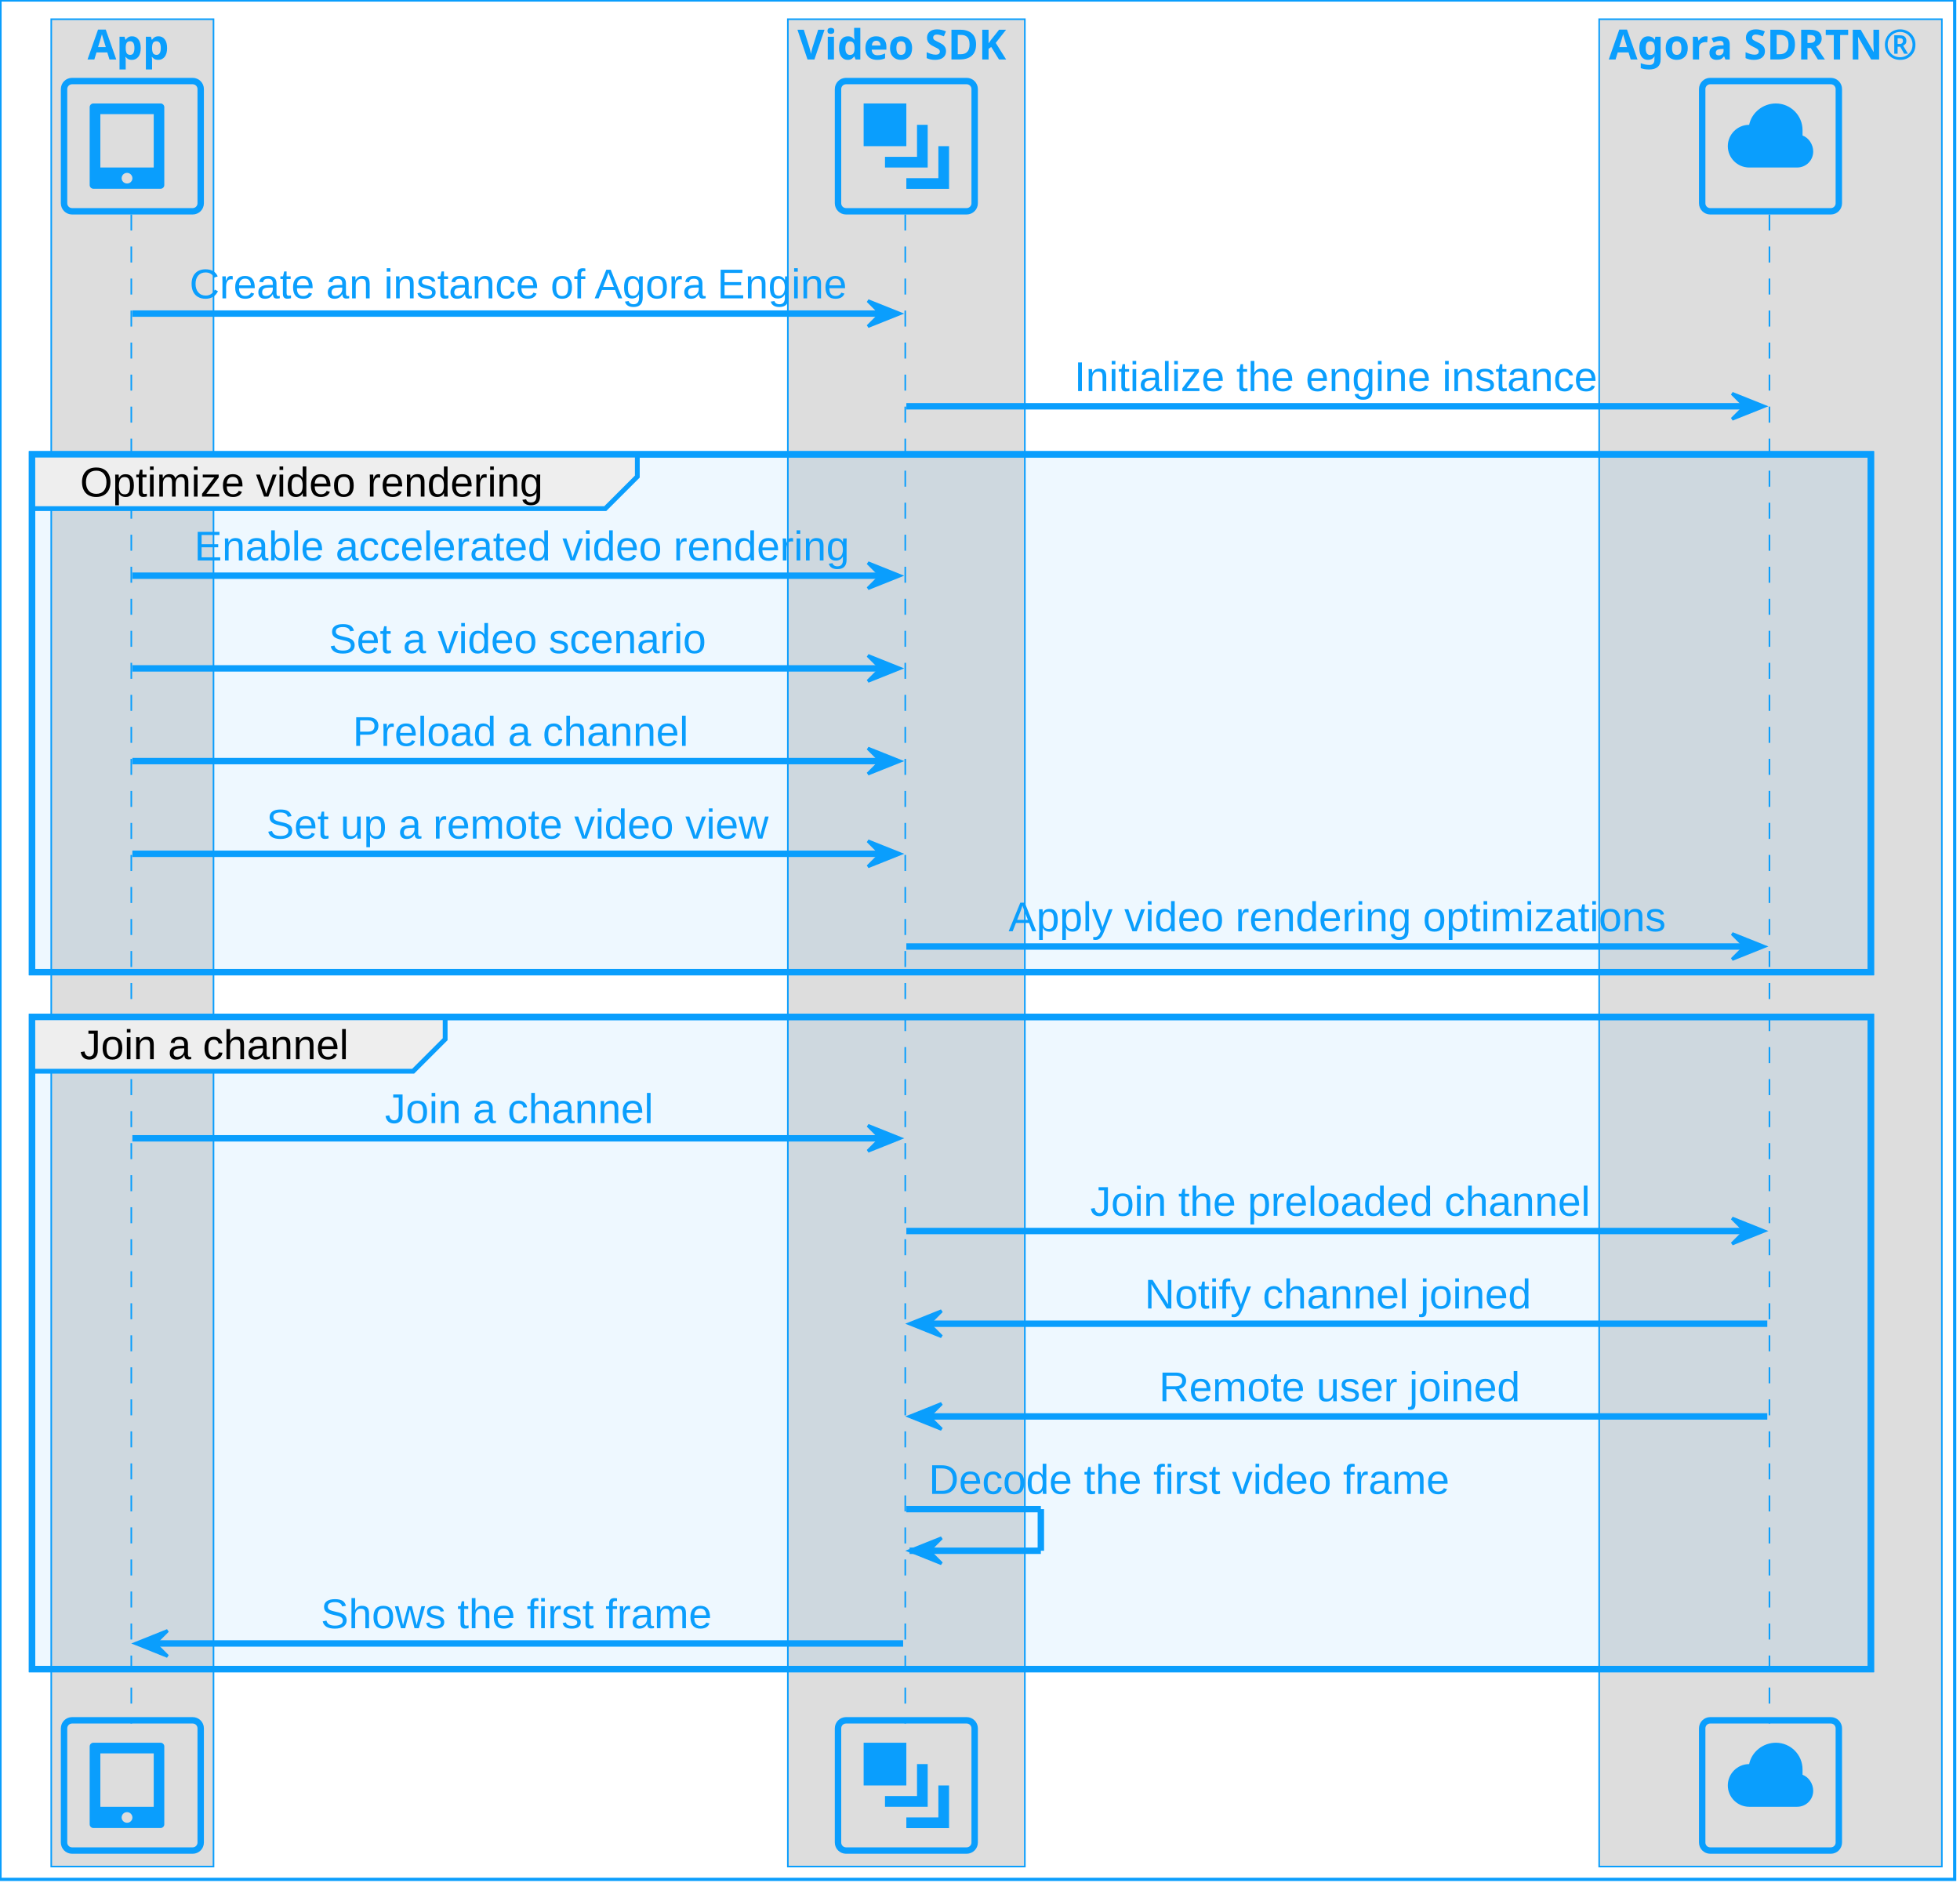
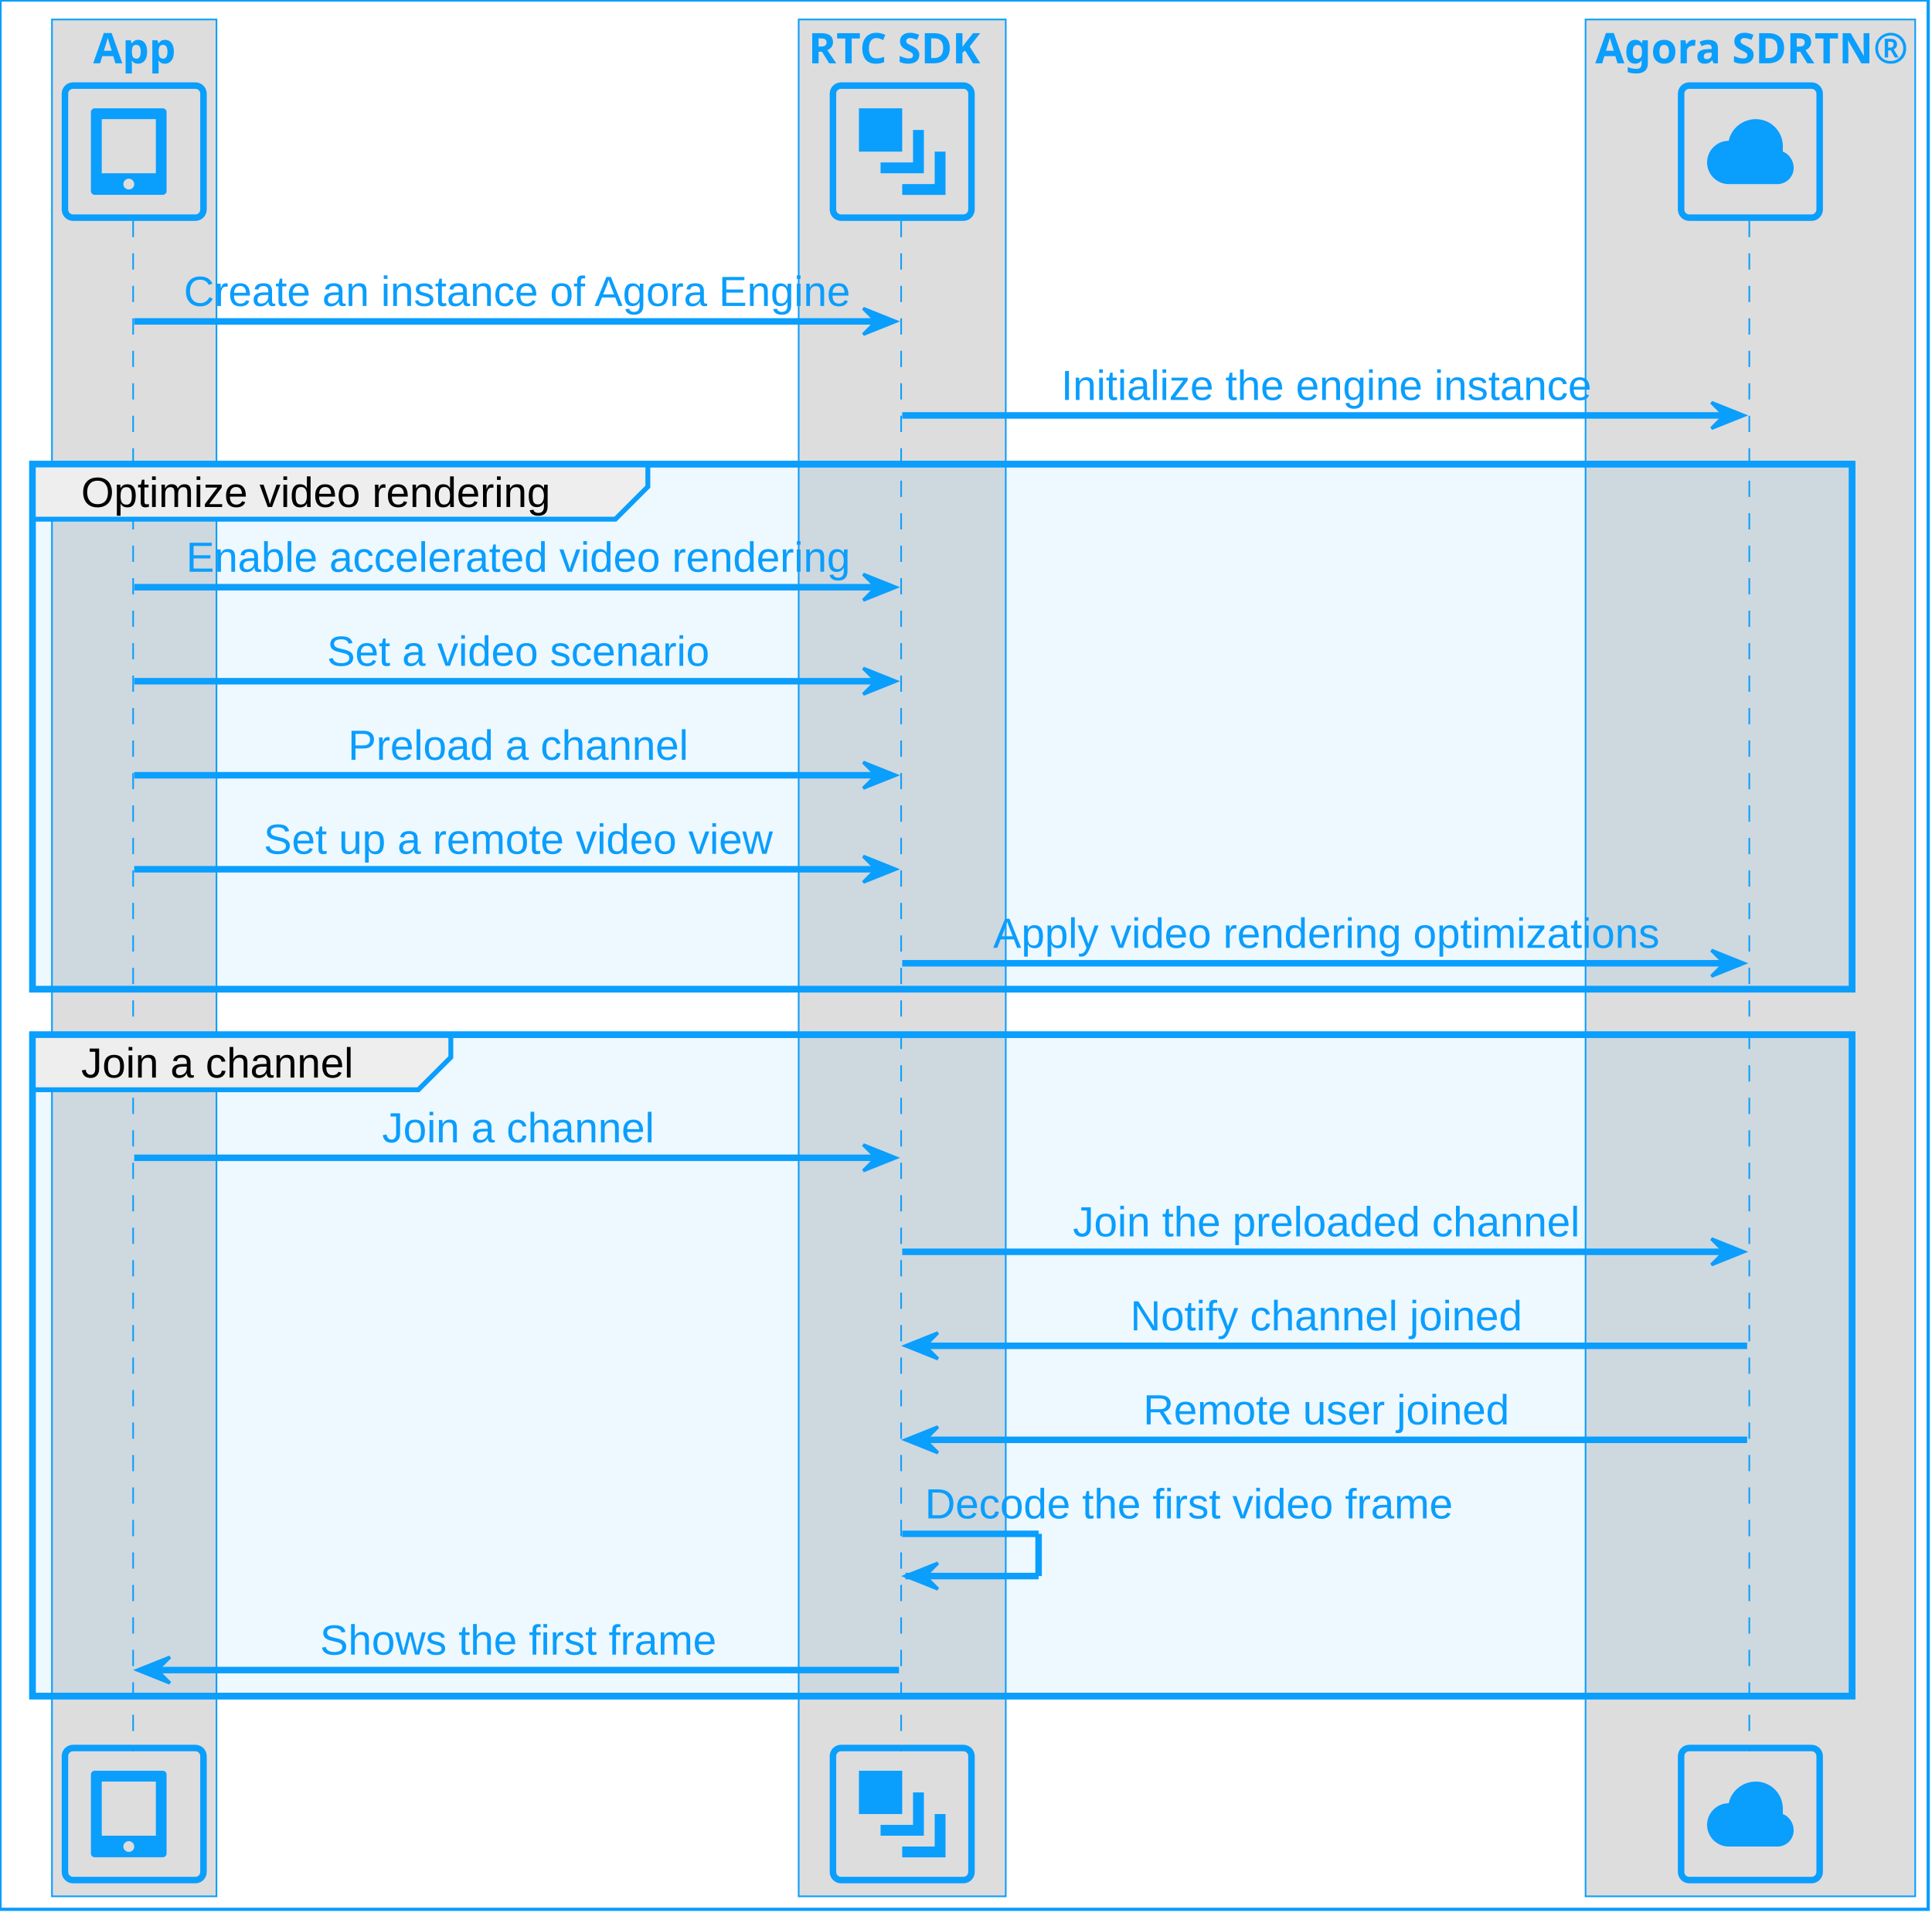
- <svg xmlns="http://www.w3.org/2000/svg" contentStyleType="text/css" height="588px" preserveAspectRatio="none" style="width:612px;height:588px;" version="1.1" viewBox="0 0 612 588" width="612px" zoomAndPan="magnify">
+ <svg xmlns="http://www.w3.org/2000/svg" contentStyleType="text/css" data-diagram-type="SEQUENCE" height="589px" preserveAspectRatio="none" style="width:595px;height:589px;" version="1.1" viewBox="0 0 595 589" width="595px" zoomAndPan="magnify">
  <defs />
  <g>
-     <rect fill="none" height="586.875" style="stroke:#0A9EFD;stroke-width:1.0;" width="610.333" x="0" y="0" />
-     <rect fill="#999999" fill-opacity="0.333" height="576.875" style="stroke:#0A9EFD;stroke-width:0.5;" width="50.667" x="16" y="6" />
-     <text fill="#0A9EFD" font-family="sans-serif" font-size="13" font-weight="bold" lengthAdjust="spacing" textLength="28" x="27.333" y="18.568">App</text>
-     <rect fill="#999999" fill-opacity="0.333" height="576.875" style="stroke:#0A9EFD;stroke-width:0.5;" width="74" x="246" y="6" />
-     <text fill="#0A9EFD" font-family="sans-serif" font-size="13" font-weight="bold" lengthAdjust="spacing" textLength="68" x="249" y="18.568">Video SDK</text>
-     <rect fill="#999999" fill-opacity="0.333" height="576.875" style="stroke:#0A9EFD;stroke-width:0.5;" width="107" x="499.333" y="6" />
-     <text fill="#0A9EFD" font-family="sans-serif" font-size="13" font-weight="bold" lengthAdjust="spacing" textLength="101" x="502.333" y="18.568">Agora SDRTN®</text>
-     <rect fill="#0A9EFD" fill-opacity="0.067" height="161.692" style="stroke:#0A9EFD;stroke-width:2.0;" width="574.167" x="10" y="141.875" />
-     <rect fill="#0A9EFD" fill-opacity="0.067" height="203.641" style="stroke:#0A9EFD;stroke-width:2.0;" width="574.167" x="10" y="317.567" />
-     <line style="stroke:#0A9EFD;stroke-width:0.5;stroke-dasharray:5.0,5.0;" x1="41" x2="41" y1="66.977" y2="538.208" />
-     <line style="stroke:#0A9EFD;stroke-width:0.5;stroke-dasharray:5.0,5.0;" x1="282.667" x2="282.667" y1="66.977" y2="538.208" />
-     <line style="stroke:#0A9EFD;stroke-width:0.5;stroke-dasharray:5.0,5.0;" x1="552.5" x2="552.5" y1="66.977" y2="538.208" />
-     <rect fill="none" height="40.667" rx="2.5" ry="2.5" style="stroke:#0A9EFD;stroke-width:2.0;" width="42.667" x="20" y="25.311" />
-     <path d="M29.133,32.31 C28.533,32.31 28,32.844 28,33.444 L28,57.81 C28,58.41 28.533,58.944 29.133,58.944 L50.167,58.944 C50.767,58.944 51.3,58.41 51.3,57.81 L51.3,33.444 C51.3,32.844 50.767,32.31 50.167,32.31 L29.133,32.31 M31.333,35.644 L48,35.644 L48,52.31 L31.333,52.31 L31.333,35.644 M39.667,53.977 C40.933,53.977 41.767,55.377 41.133,56.477 C40.5,57.577 38.867,57.577 38.2,56.477 C37.567,55.377 38.367,53.977 39.667,53.977 " fill="#0A9EFD" style="stroke:;stroke-width:0.0;stroke-dasharray:;" />
-     <rect fill="none" height="40.667" rx="2.5" ry="2.5" style="stroke:#0A9EFD;stroke-width:2.0;" width="42.667" x="20" y="537.208" />
-     <path d="M29.133,544.208 C28.533,544.208 28,544.741 28,545.341 L28,569.708 C28,570.308 28.533,570.841 29.133,570.841 L50.167,570.841 C50.767,570.841 51.3,570.308 51.3,569.708 L51.3,545.341 C51.3,544.741 50.767,544.208 50.167,544.208 L29.133,544.208 M31.333,547.542 L48,547.542 L48,564.208 L31.333,564.208 L31.333,547.542 M39.667,565.875 C40.933,565.875 41.767,567.275 41.133,568.375 C40.5,569.475 38.867,569.475 38.2,568.375 C37.567,567.275 38.367,565.875 39.667,565.875 " fill="#0A9EFD" style="stroke:;stroke-width:0.0;stroke-dasharray:;" />
-     <rect fill="none" height="40.667" rx="2.5" ry="2.5" style="stroke:#0A9EFD;stroke-width:2.0;" width="42.667" x="261.667" y="25.311" />
-     <path d="M269.667,32.31 L269.667,45.644 L283,45.644 L283,32.31 L269.667,32.31 M286.333,38.977 L286.333,48.977 L276.333,48.977 L276.333,52.31 L289.667,52.31 L289.667,38.977 L286.333,38.977 M293,45.644 L293,55.644 L283,55.644 L283,58.977 L296.333,58.977 L296.333,45.644 L293,45.644 " fill="#0A9EFD" style="stroke:;stroke-width:0.0;stroke-dasharray:;" />
-     <rect fill="none" height="40.667" rx="2.5" ry="2.5" style="stroke:#0A9EFD;stroke-width:2.0;" width="42.667" x="261.667" y="537.208" />
-     <path d="M269.667,544.208 L269.667,557.542 L283,557.542 L283,544.208 L269.667,544.208 M286.333,550.875 L286.333,560.875 L276.333,560.875 L276.333,564.208 L289.667,564.208 L289.667,550.875 L286.333,550.875 M293,557.542 L293,567.542 L283,567.542 L283,570.875 L296.333,570.875 L296.333,557.542 L293,557.542 " fill="#0A9EFD" style="stroke:;stroke-width:0.0;stroke-dasharray:;" />
-     <rect fill="none" height="40.667" rx="2.5" ry="2.5" style="stroke:#0A9EFD;stroke-width:2.0;" width="42.667" x="531.5" y="25.311" />
-     <path d="M554.5,32.31 C550.467,32.31 546.933,35.177 546.167,38.977 C542.5,38.977 539.5,41.977 539.5,45.644 C539.5,49.31 542.5,52.31 546.167,52.31 L561.167,52.31 C563.933,52.31 566.167,50.077 566.167,47.31 C566.167,45.144 564.767,43.011 562.833,42.31 L562.833,40.644 C562.833,36.044 559.1,32.31 554.5,32.31 " fill="#0A9EFD" style="stroke:;stroke-width:0.0;stroke-dasharray:;" />
-     <rect fill="none" height="40.667" rx="2.5" ry="2.5" style="stroke:#0A9EFD;stroke-width:2.0;" width="42.667" x="531.5" y="537.208" />
-     <path d="M554.5,544.208 C550.467,544.208 546.933,547.075 546.167,550.875 C542.5,550.875 539.5,553.875 539.5,557.542 C539.5,561.208 542.5,564.208 546.167,564.208 L561.167,564.208 C563.933,564.208 566.167,561.975 566.167,559.208 C566.167,557.042 564.767,554.908 562.833,554.208 L562.833,552.542 C562.833,547.942 559.1,544.208 554.5,544.208 " fill="#0A9EFD" style="stroke:;stroke-width:0.0;stroke-dasharray:;" />
-     <polygon fill="#0A9EFD" points="271,93.926,281,97.926,271,101.926,275,97.926" style="stroke:#0A9EFD;stroke-width:1.0;" />
-     <line style="stroke:#0A9EFD;stroke-width:2.0;" x1="41.333" x2="277" y1="97.926" y2="97.926" />
-     <text fill="#0A9EFD" font-family="Arial" font-size="13" lengthAdjust="spacing" textLength="206" x="59.167" y="93.171">Create an instance of Agora Engine</text>
-     <polygon fill="#0A9EFD" points="540.833,122.875,550.833,126.875,540.833,130.875,544.833,126.875" style="stroke:#0A9EFD;stroke-width:1.0;" />
-     <line style="stroke:#0A9EFD;stroke-width:2.0;" x1="283" x2="546.833" y1="126.875" y2="126.875" />
-     <text fill="#0A9EFD" font-family="Arial" font-size="13" lengthAdjust="spacing" textLength="165" x="335.417" y="122.12">Initialize the engine instance</text>
-     <path d="M10,141.875 L199,141.875 L199,148.823 L189,158.823 L10,158.823 L10,141.875 " fill="#EEEEEE" style="stroke:#0A9EFD;stroke-width:1.5;" />
-     <rect fill="none" height="161.692" style="stroke:#0A9EFD;stroke-width:2.0;" width="574.167" x="10" y="141.875" />
-     <text fill="#000000" font-family="Arial" font-size="13" lengthAdjust="spacing" textLength="144" x="25" y="155.069">Optimize video rendering</text>
-     <polygon fill="#0A9EFD" points="271,175.772,281,179.772,271,183.772,275,179.772" style="stroke:#0A9EFD;stroke-width:1.0;" />
-     <line style="stroke:#0A9EFD;stroke-width:2.0;" x1="41.333" x2="277" y1="179.772" y2="179.772" />
-     <text fill="#0A9EFD" font-family="Arial" font-size="13" lengthAdjust="spacing" textLength="203" x="60.667" y="175.017">Enable accelerated video rendering</text>
-     <polygon fill="#0A9EFD" points="271,204.721,281,208.721,271,212.721,275,208.721" style="stroke:#0A9EFD;stroke-width:1.0;" />
-     <line style="stroke:#0A9EFD;stroke-width:2.0;" x1="41.333" x2="277" y1="208.721" y2="208.721" />
-     <text fill="#0A9EFD" font-family="Arial" font-size="13" lengthAdjust="spacing" textLength="119" x="102.667" y="203.966">Set a video scenario</text>
-     <polygon fill="#0A9EFD" points="271,233.67,281,237.67,271,241.67,275,237.67" style="stroke:#0A9EFD;stroke-width:1.0;" />
-     <line style="stroke:#0A9EFD;stroke-width:2.0;" x1="41.333" x2="277" y1="237.67" y2="237.67" />
-     <text fill="#0A9EFD" font-family="Arial" font-size="13" lengthAdjust="spacing" textLength="104" x="110.167" y="232.915">Preload a channel</text>
-     <polygon fill="#0A9EFD" points="271,262.618,281,266.618,271,270.618,275,266.618" style="stroke:#0A9EFD;stroke-width:1.0;" />
-     <line style="stroke:#0A9EFD;stroke-width:2.0;" x1="41.333" x2="277" y1="266.618" y2="266.618" />
-     <text fill="#0A9EFD" font-family="Arial" font-size="13" lengthAdjust="spacing" textLength="158" x="83.167" y="261.863">Set up a remote video view</text>
-     <polygon fill="#0A9EFD" points="540.833,291.567,550.833,295.567,540.833,299.567,544.833,295.567" style="stroke:#0A9EFD;stroke-width:1.0;" />
-     <line style="stroke:#0A9EFD;stroke-width:2.0;" x1="283" x2="546.833" y1="295.567" y2="295.567" />
-     <text fill="#0A9EFD" font-family="Arial" font-size="13" lengthAdjust="spacing" textLength="206" x="314.917" y="290.812">Apply video rendering optimizations</text>
-     <path d="M10,317.567 L139,317.567 L139,324.516 L129,334.516 L10,334.516 L10,317.567 " fill="#EEEEEE" style="stroke:#0A9EFD;stroke-width:1.5;" />
-     <rect fill="none" height="203.641" style="stroke:#0A9EFD;stroke-width:2.0;" width="574.167" x="10" y="317.567" />
-     <text fill="#000000" font-family="Arial" font-size="13" lengthAdjust="spacing" textLength="84" x="25" y="330.761">Join a channel</text>
-     <polygon fill="#0A9EFD" points="271,351.464,281,355.464,271,359.464,275,355.464" style="stroke:#0A9EFD;stroke-width:1.0;" />
-     <line style="stroke:#0A9EFD;stroke-width:2.0;" x1="41.333" x2="277" y1="355.464" y2="355.464" />
-     <text fill="#0A9EFD" font-family="Arial" font-size="13" lengthAdjust="spacing" textLength="84" x="120.167" y="350.71">Join a channel</text>
-     <polygon fill="#0A9EFD" points="540.833,380.413,550.833,384.413,540.833,388.413,544.833,384.413" style="stroke:#0A9EFD;stroke-width:1.0;" />
-     <line style="stroke:#0A9EFD;stroke-width:2.0;" x1="283" x2="546.833" y1="384.413" y2="384.413" />
-     <text fill="#0A9EFD" font-family="Arial" font-size="13" lengthAdjust="spacing" textLength="155" x="340.417" y="379.658">Join the preloaded channel</text>
-     <polygon fill="#0A9EFD" points="294,409.362,284,413.362,294,417.362,290,413.362" style="stroke:#0A9EFD;stroke-width:1.0;" />
-     <line style="stroke:#0A9EFD;stroke-width:2.0;" x1="288" x2="551.833" y1="413.362" y2="413.362" />
-     <text fill="#0A9EFD" font-family="Arial" font-size="13" lengthAdjust="spacing" textLength="121" x="357.417" y="408.607">Notify channel joined</text>
-     <polygon fill="#0A9EFD" points="294,438.311,284,442.311,294,446.311,290,442.311" style="stroke:#0A9EFD;stroke-width:1.0;" />
-     <line style="stroke:#0A9EFD;stroke-width:2.0;" x1="288" x2="551.833" y1="442.311" y2="442.311" />
-     <text fill="#0A9EFD" font-family="Arial" font-size="13" lengthAdjust="spacing" textLength="112" x="361.917" y="437.556">Remote user joined</text>
-     <line style="stroke:#0A9EFD;stroke-width:2.0;" x1="283" x2="325" y1="471.259" y2="471.259" />
-     <line style="stroke:#0A9EFD;stroke-width:2.0;" x1="325" x2="325" y1="471.259" y2="484.259" />
-     <line style="stroke:#0A9EFD;stroke-width:2.0;" x1="284" x2="325" y1="484.259" y2="484.259" />
-     <polygon fill="#0A9EFD" points="294,480.259,284,484.259,294,488.259,290,484.259" style="stroke:#0A9EFD;stroke-width:1.0;" />
-     <text fill="#0A9EFD" font-family="Arial" font-size="13" lengthAdjust="spacing" textLength="164" x="290" y="466.505">Decode the first video frame</text>
-     <polygon fill="#0A9EFD" points="52.333,509.208,42.333,513.208,52.333,517.208,48.333,513.208" style="stroke:#0A9EFD;stroke-width:1.0;" />
-     <line style="stroke:#0A9EFD;stroke-width:2.0;" x1="46.333" x2="282" y1="513.208" y2="513.208" />
-     <text fill="#0A9EFD" font-family="Arial" font-size="13" lengthAdjust="spacing" textLength="124" x="100.167" y="508.453">Shows the first frame</text>
+     <rect fill="none" height="587.916" style="stroke:#0A9EFD;stroke-width:1;" width="593.83" x="0" y="0" />
+     <rect fill="#999999" fill-opacity="0.333" height="577.916" style="stroke:#0A9EFD;stroke-width:0.5;" width="50.667" x="16" y="6" />
+     <text fill="#0A9EFD" font-family="sans-serif" font-size="13" font-weight="bold" lengthAdjust="spacing" textLength="25.27" x="28.698" y="19.495">App</text>
+     <rect fill="#999999" fill-opacity="0.333" height="577.916" style="stroke:#0A9EFD;stroke-width:0.5;" width="63.776" x="245.969" y="6" />
+     <text fill="#0A9EFD" font-family="sans-serif" font-size="13" font-weight="bold" lengthAdjust="spacing" textLength="57.776" x="248.969" y="19.495">RTC SDK</text>
+     <rect fill="#999999" fill-opacity="0.333" height="577.916" style="stroke:#0A9EFD;stroke-width:0.5;" width="101.526" x="488.305" y="6" />
+     <text fill="#0A9EFD" font-family="sans-serif" font-size="13" font-weight="bold" lengthAdjust="spacing" textLength="95.526" x="491.305" y="19.495">Agora SDRTN®</text>
+     <rect fill="#0A9EFD" fill-opacity="0.067" height="161.692" style="stroke:#0A9EFD;stroke-width:2;" width="560.401" x="10" y="142.916" />
+     <rect fill="#0A9EFD" fill-opacity="0.067" height="203.641" style="stroke:#0A9EFD;stroke-width:2;" width="560.401" x="10" y="318.608" />
+     <g>
+       <rect fill="#000000" fill-opacity="0" height="471.231" width="8" x="37.333" y="68.018" />
+       <line style="stroke:#0A9EFD;stroke-width:0.5;stroke-dasharray:5.0,5.0;" x1="41" x2="41" y1="68.018" y2="539.249" />
+     </g>
+     <g>
+       <rect fill="#000000" fill-opacity="0" height="471.231" width="8" x="273.857" y="68.018" />
+       <line style="stroke:#0A9EFD;stroke-width:0.5;stroke-dasharray:5.0,5.0;" x1="277.524" x2="277.524" y1="68.018" y2="539.249" />
+     </g>
+     <g>
+       <rect fill="#000000" fill-opacity="0" height="471.231" width="8" x="535.067" y="68.018" />
+       <line style="stroke:#0A9EFD;stroke-width:0.5;stroke-dasharray:5.0,5.0;" x1="538.734" x2="538.734" y1="68.018" y2="539.249" />
+     </g>
+     <g class="participant participant-head" data-participant="APP">
+       <rect fill="none" height="40.667" rx="2.5" ry="2.5" style="stroke:#0A9EFD;stroke-width:2;" width="42.667" x="20" y="26.352" />
+       <path d="M29.133,33.352 C28.533,33.352 28,33.885 28,34.485 L28,58.852 C28,59.452 28.533,59.985 29.133,59.985 L50.167,59.985 C50.767,59.985 51.3,59.452 51.3,58.852 L51.3,34.485 C51.3,33.885 50.767,33.352 50.167,33.352 L29.133,33.352 M31.333,36.685 L48,36.685 L48,53.352 L31.333,53.352 L31.333,36.685 M39.667,55.018 C40.933,55.018 41.767,56.418 41.133,57.518 C40.5,58.618 38.867,58.618 38.2,57.518 C37.567,56.418 38.367,55.018 39.667,55.018" fill="#0A9EFD" />
+     </g>
+     <g class="participant participant-tail" data-participant="APP">
+       <rect fill="none" height="40.667" rx="2.5" ry="2.5" style="stroke:#0A9EFD;stroke-width:2;" width="42.667" x="20" y="538.249" />
+       <path d="M29.133,545.249 C28.533,545.249 28,545.783 28,546.383 L28,570.749 C28,571.349 28.533,571.883 29.133,571.883 L50.167,571.883 C50.767,571.883 51.3,571.349 51.3,570.749 L51.3,546.383 C51.3,545.783 50.767,545.249 50.167,545.249 L29.133,545.249 M31.333,548.582 L48,548.582 L48,565.249 L31.333,565.249 L31.333,548.582 M39.667,566.916 C40.933,566.916 41.767,568.316 41.133,569.416 C40.5,570.516 38.867,570.516 38.2,569.416 C37.567,568.316 38.367,566.916 39.667,566.916" fill="#0A9EFD" />
+     </g>
+     <g class="participant participant-head" data-participant="SDK">
+       <rect fill="none" height="40.667" rx="2.5" ry="2.5" style="stroke:#0A9EFD;stroke-width:2;" width="42.667" x="256.524" y="26.352" />
+       <path d="M264.524,33.352 L264.524,46.685 L277.857,46.685 L277.857,33.352 L264.524,33.352 M281.19,40.018 L281.19,50.018 L271.19,50.018 L271.19,53.352 L284.524,53.352 L284.524,40.018 L281.19,40.018 M287.857,46.685 L287.857,56.685 L277.857,56.685 L277.857,60.018 L291.19,60.018 L291.19,46.685 L287.857,46.685" fill="#0A9EFD" />
+     </g>
+     <g class="participant participant-tail" data-participant="SDK">
+       <rect fill="none" height="40.667" rx="2.5" ry="2.5" style="stroke:#0A9EFD;stroke-width:2;" width="42.667" x="256.524" y="538.249" />
+       <path d="M264.524,545.249 L264.524,558.582 L277.857,558.582 L277.857,545.249 L264.524,545.249 M281.19,551.916 L281.19,561.916 L271.19,561.916 L271.19,565.249 L284.524,565.249 L284.524,551.916 L281.19,551.916 M287.857,558.582 L287.857,568.582 L277.857,568.582 L277.857,571.916 L291.19,571.916 L291.19,558.582 L287.857,558.582" fill="#0A9EFD" />
+     </g>
+     <g class="participant participant-head" data-participant="RTN">
+       <rect fill="none" height="40.667" rx="2.5" ry="2.5" style="stroke:#0A9EFD;stroke-width:2;" width="42.667" x="517.734" y="26.352" />
+       <path d="M540.734,36.685 C536.701,36.685 533.168,39.552 532.401,43.352 C528.734,43.352 525.734,46.352 525.734,50.018 C525.734,53.685 528.734,56.685 532.401,56.685 L547.401,56.685 C550.168,56.685 552.401,54.452 552.401,51.685 C552.401,49.518 551.001,47.385 549.067,46.685 L549.067,45.018 C549.067,40.418 545.334,36.685 540.734,36.685" fill="#0A9EFD" />
+     </g>
+     <g class="participant participant-tail" data-participant="RTN">
+       <rect fill="none" height="40.667" rx="2.5" ry="2.5" style="stroke:#0A9EFD;stroke-width:2;" width="42.667" x="517.734" y="538.249" />
+       <path d="M540.734,548.582 C536.701,548.582 533.168,551.449 532.401,555.249 C528.734,555.249 525.734,558.249 525.734,561.916 C525.734,565.582 528.734,568.582 532.401,568.582 L547.401,568.582 C550.168,568.582 552.401,566.349 552.401,563.582 C552.401,561.416 551.001,559.283 549.067,558.582 L549.067,556.916 C549.067,552.316 545.334,548.582 540.734,548.582" fill="#0A9EFD" />
+     </g>
+     <g class="message" data-participant-1="APP" data-participant-2="SDK">
+       <polygon fill="#0A9EFD" points="265.857,94.967,275.857,98.967,265.857,102.967,269.857,98.967" style="stroke:#0A9EFD;stroke-width:1;" />
+       <line style="stroke:#0A9EFD;stroke-width:2;" x1="41.333" x2="271.857" y1="98.967" y2="98.967" />
+       <text fill="#0A9EFD" font-family="Arial" font-size="13" lengthAdjust="spacing" textLength="205.969" x="56.611" y="94.212">Create an instance of Agora Engine</text>
+     </g>
+     <g class="message" data-participant-1="SDK" data-participant-2="RTN">
+       <polygon fill="#0A9EFD" points="527.067,123.916,537.067,127.916,527.067,131.916,531.067,127.916" style="stroke:#0A9EFD;stroke-width:1;" />
+       <line style="stroke:#0A9EFD;stroke-width:2;" x1="277.857" x2="533.067" y1="127.916" y2="127.916" />
+       <text fill="#0A9EFD" font-family="Arial" font-size="13" lengthAdjust="spacing" textLength="163.332" x="326.796" y="123.161">Initialize the engine instance</text>
+     </g>
+     <path d="M10,142.916 L199.517,142.916 L199.517,149.864 L189.517,159.864 L10,159.864 L10,142.916" fill="#EEEEEE" style="stroke:#0A9EFD;stroke-width:1.5;" />
+     <rect fill="none" height="161.692" style="stroke:#0A9EFD;stroke-width:2;" width="560.401" x="10" y="142.916" />
+     <text fill="#000000" font-family="Arial" font-size="13" lengthAdjust="spacing" textLength="144.517" x="25" y="156.109">Optimize video rendering</text>
+     <g class="message" data-participant-1="APP" data-participant-2="SDK">
+       <polygon fill="#0A9EFD" points="265.857,176.813,275.857,180.813,265.857,184.813,269.857,180.813" style="stroke:#0A9EFD;stroke-width:1;" />
+       <line style="stroke:#0A9EFD;stroke-width:2;" x1="41.333" x2="271.857" y1="180.813" y2="180.813" />
+       <text fill="#0A9EFD" font-family="Arial" font-size="13" lengthAdjust="spacing" textLength="204.528" x="57.331" y="176.058">Enable accelerated video rendering</text>
+     </g>
+     <g class="message" data-participant-1="APP" data-participant-2="SDK">
+       <polygon fill="#0A9EFD" points="265.857,205.762,275.857,209.762,265.857,213.762,269.857,209.762" style="stroke:#0A9EFD;stroke-width:1;" />
+       <line style="stroke:#0A9EFD;stroke-width:2;" x1="41.333" x2="271.857" y1="209.762" y2="209.762" />
+       <text fill="#0A9EFD" font-family="Arial" font-size="13" lengthAdjust="spacing" textLength="117.793" x="100.698" y="205.007">Set a video scenario</text>
+     </g>
+     <g class="message" data-participant-1="APP" data-participant-2="SDK">
+       <polygon fill="#0A9EFD" points="265.857,234.711,275.857,238.711,265.857,242.711,269.857,238.711" style="stroke:#0A9EFD;stroke-width:1;" />
+       <line style="stroke:#0A9EFD;stroke-width:2;" x1="41.333" x2="271.857" y1="238.711" y2="238.711" />
+       <text fill="#0A9EFD" font-family="Arial" font-size="13" lengthAdjust="spacing" textLength="104.8" x="107.195" y="233.956">Preload a channel</text>
+     </g>
+     <g class="message" data-participant-1="APP" data-participant-2="SDK">
+       <polygon fill="#0A9EFD" points="265.857,263.659,275.857,267.659,265.857,271.659,269.857,267.659" style="stroke:#0A9EFD;stroke-width:1;" />
+       <line style="stroke:#0A9EFD;stroke-width:2;" x1="41.333" x2="271.857" y1="267.659" y2="267.659" />
+       <text fill="#0A9EFD" font-family="Arial" font-size="13" lengthAdjust="spacing" textLength="156.806" x="81.192" y="262.904">Set up a remote video view</text>
+     </g>
+     <g class="message" data-participant-1="SDK" data-participant-2="RTN">
+       <polygon fill="#0A9EFD" points="527.067,292.608,537.067,296.608,527.067,300.608,531.067,296.608" style="stroke:#0A9EFD;stroke-width:1;" />
+       <line style="stroke:#0A9EFD;stroke-width:2;" x1="277.857" x2="533.067" y1="296.608" y2="296.608" />
+       <text fill="#0A9EFD" font-family="Arial" font-size="13" lengthAdjust="spacing" textLength="205.226" x="305.849" y="291.853">Apply video rendering optimizations</text>
+     </g>
+     <path d="M10,318.608 L138.84,318.608 L138.84,325.557 L128.84,335.557 L10,335.557 L10,318.608" fill="#EEEEEE" style="stroke:#0A9EFD;stroke-width:1.5;" />
+     <rect fill="none" height="203.641" style="stroke:#0A9EFD;stroke-width:2;" width="560.401" x="10" y="318.608" />
+     <text fill="#000000" font-family="Arial" font-size="13" lengthAdjust="spacing" textLength="83.84" x="25" y="331.802">Join a channel</text>
+     <g class="message" data-participant-1="APP" data-participant-2="SDK">
+       <polygon fill="#0A9EFD" points="265.857,352.505,275.857,356.505,265.857,360.505,269.857,356.505" style="stroke:#0A9EFD;stroke-width:1;" />
+       <line style="stroke:#0A9EFD;stroke-width:2;" x1="41.333" x2="271.857" y1="356.505" y2="356.505" />
+       <text fill="#0A9EFD" font-family="Arial" font-size="13" lengthAdjust="spacing" textLength="83.84" x="117.675" y="351.751">Join a channel</text>
+     </g>
+     <g class="message" data-participant-1="SDK" data-participant-2="RTN">
+       <polygon fill="#0A9EFD" points="527.067,381.454,537.067,385.454,527.067,389.454,531.067,385.454" style="stroke:#0A9EFD;stroke-width:1;" />
+       <line style="stroke:#0A9EFD;stroke-width:2;" x1="277.857" x2="533.067" y1="385.454" y2="385.454" />
+       <text fill="#0A9EFD" font-family="Arial" font-size="13" lengthAdjust="spacing" textLength="156.121" x="330.402" y="380.699">Join the preloaded channel</text>
+     </g>
+     <g class="message" data-participant-1="RTN" data-participant-2="SDK">
+       <polygon fill="#0A9EFD" points="288.857,410.403,278.857,414.403,288.857,418.403,284.857,414.403" style="stroke:#0A9EFD;stroke-width:1;" />
+       <line style="stroke:#0A9EFD;stroke-width:2;" x1="282.857" x2="538.067" y1="414.403" y2="414.403" />
+       <text fill="#0A9EFD" font-family="Arial" font-size="13" lengthAdjust="spacing" textLength="120.688" x="348.118" y="409.648">Notify channel joined</text>
+     </g>
+     <g class="message" data-participant-1="RTN" data-participant-2="SDK">
+       <polygon fill="#0A9EFD" points="288.857,439.352,278.857,443.352,288.857,447.352,284.857,443.352" style="stroke:#0A9EFD;stroke-width:1;" />
+       <line style="stroke:#0A9EFD;stroke-width:2;" x1="282.857" x2="538.067" y1="443.352" y2="443.352" />
+       <text fill="#0A9EFD" font-family="Arial" font-size="13" lengthAdjust="spacing" textLength="112.728" x="352.098" y="438.597">Remote user joined</text>
+     </g>
+     <g class="message" data-participant-1="SDK" data-participant-2="SDK">
+       <line style="stroke:#0A9EFD;stroke-width:2;" x1="277.857" x2="319.857" y1="472.3" y2="472.3" />
+       <line style="stroke:#0A9EFD;stroke-width:2;" x1="319.857" x2="319.857" y1="472.3" y2="485.3" />
+       <line style="stroke:#0A9EFD;stroke-width:2;" x1="278.857" x2="319.857" y1="485.3" y2="485.3" />
+       <polygon fill="#0A9EFD" points="288.857,481.3,278.857,485.3,288.857,489.3,284.857,485.3" style="stroke:#0A9EFD;stroke-width:1;" />
+       <text fill="#0A9EFD" font-family="Arial" font-size="13" lengthAdjust="spacing" textLength="162.576" x="284.857" y="467.546">Decode the first video frame</text>
+     </g>
+     <g class="message" data-participant-1="SDK" data-participant-2="APP">
+       <polygon fill="#0A9EFD" points="52.333,510.249,42.333,514.249,52.333,518.249,48.333,514.249" style="stroke:#0A9EFD;stroke-width:1;" />
+       <line style="stroke:#0A9EFD;stroke-width:2;" x1="46.333" x2="276.857" y1="514.249" y2="514.249" />
+       <text fill="#0A9EFD" font-family="Arial" font-size="13" lengthAdjust="spacing" textLength="122.097" x="98.546" y="509.494">Shows the first frame</text>
+     </g>
  </g>
</svg>
